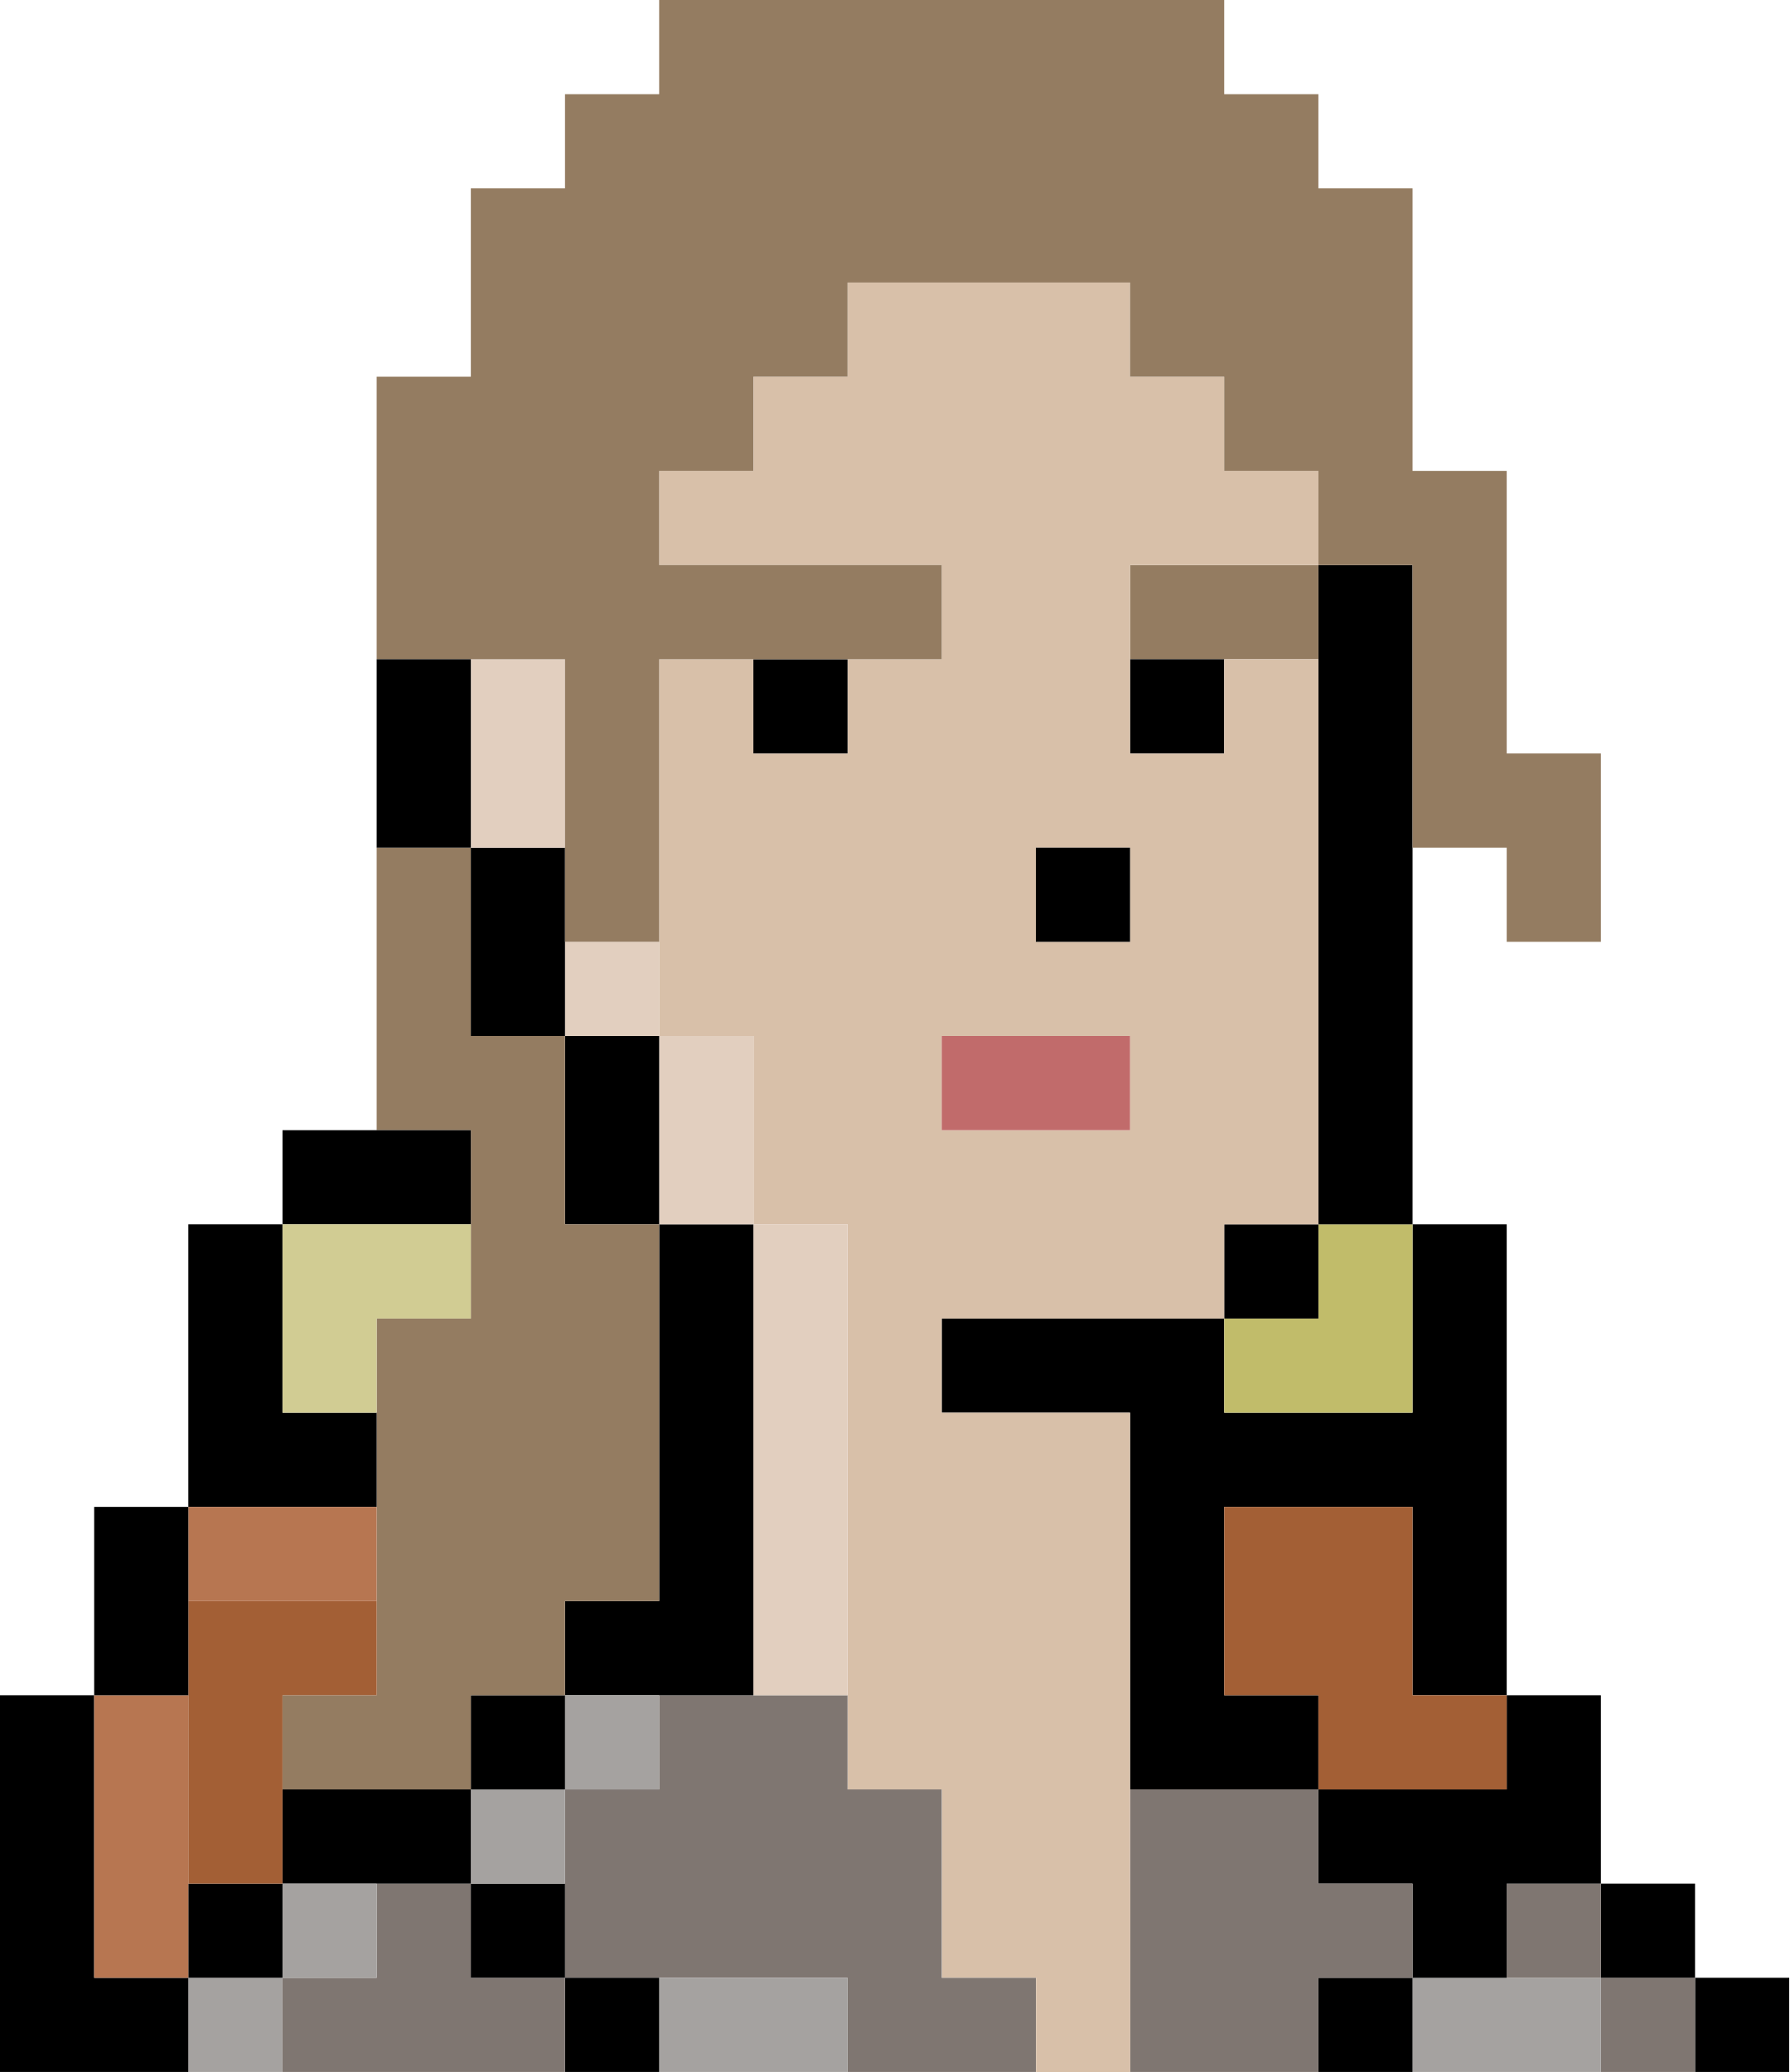
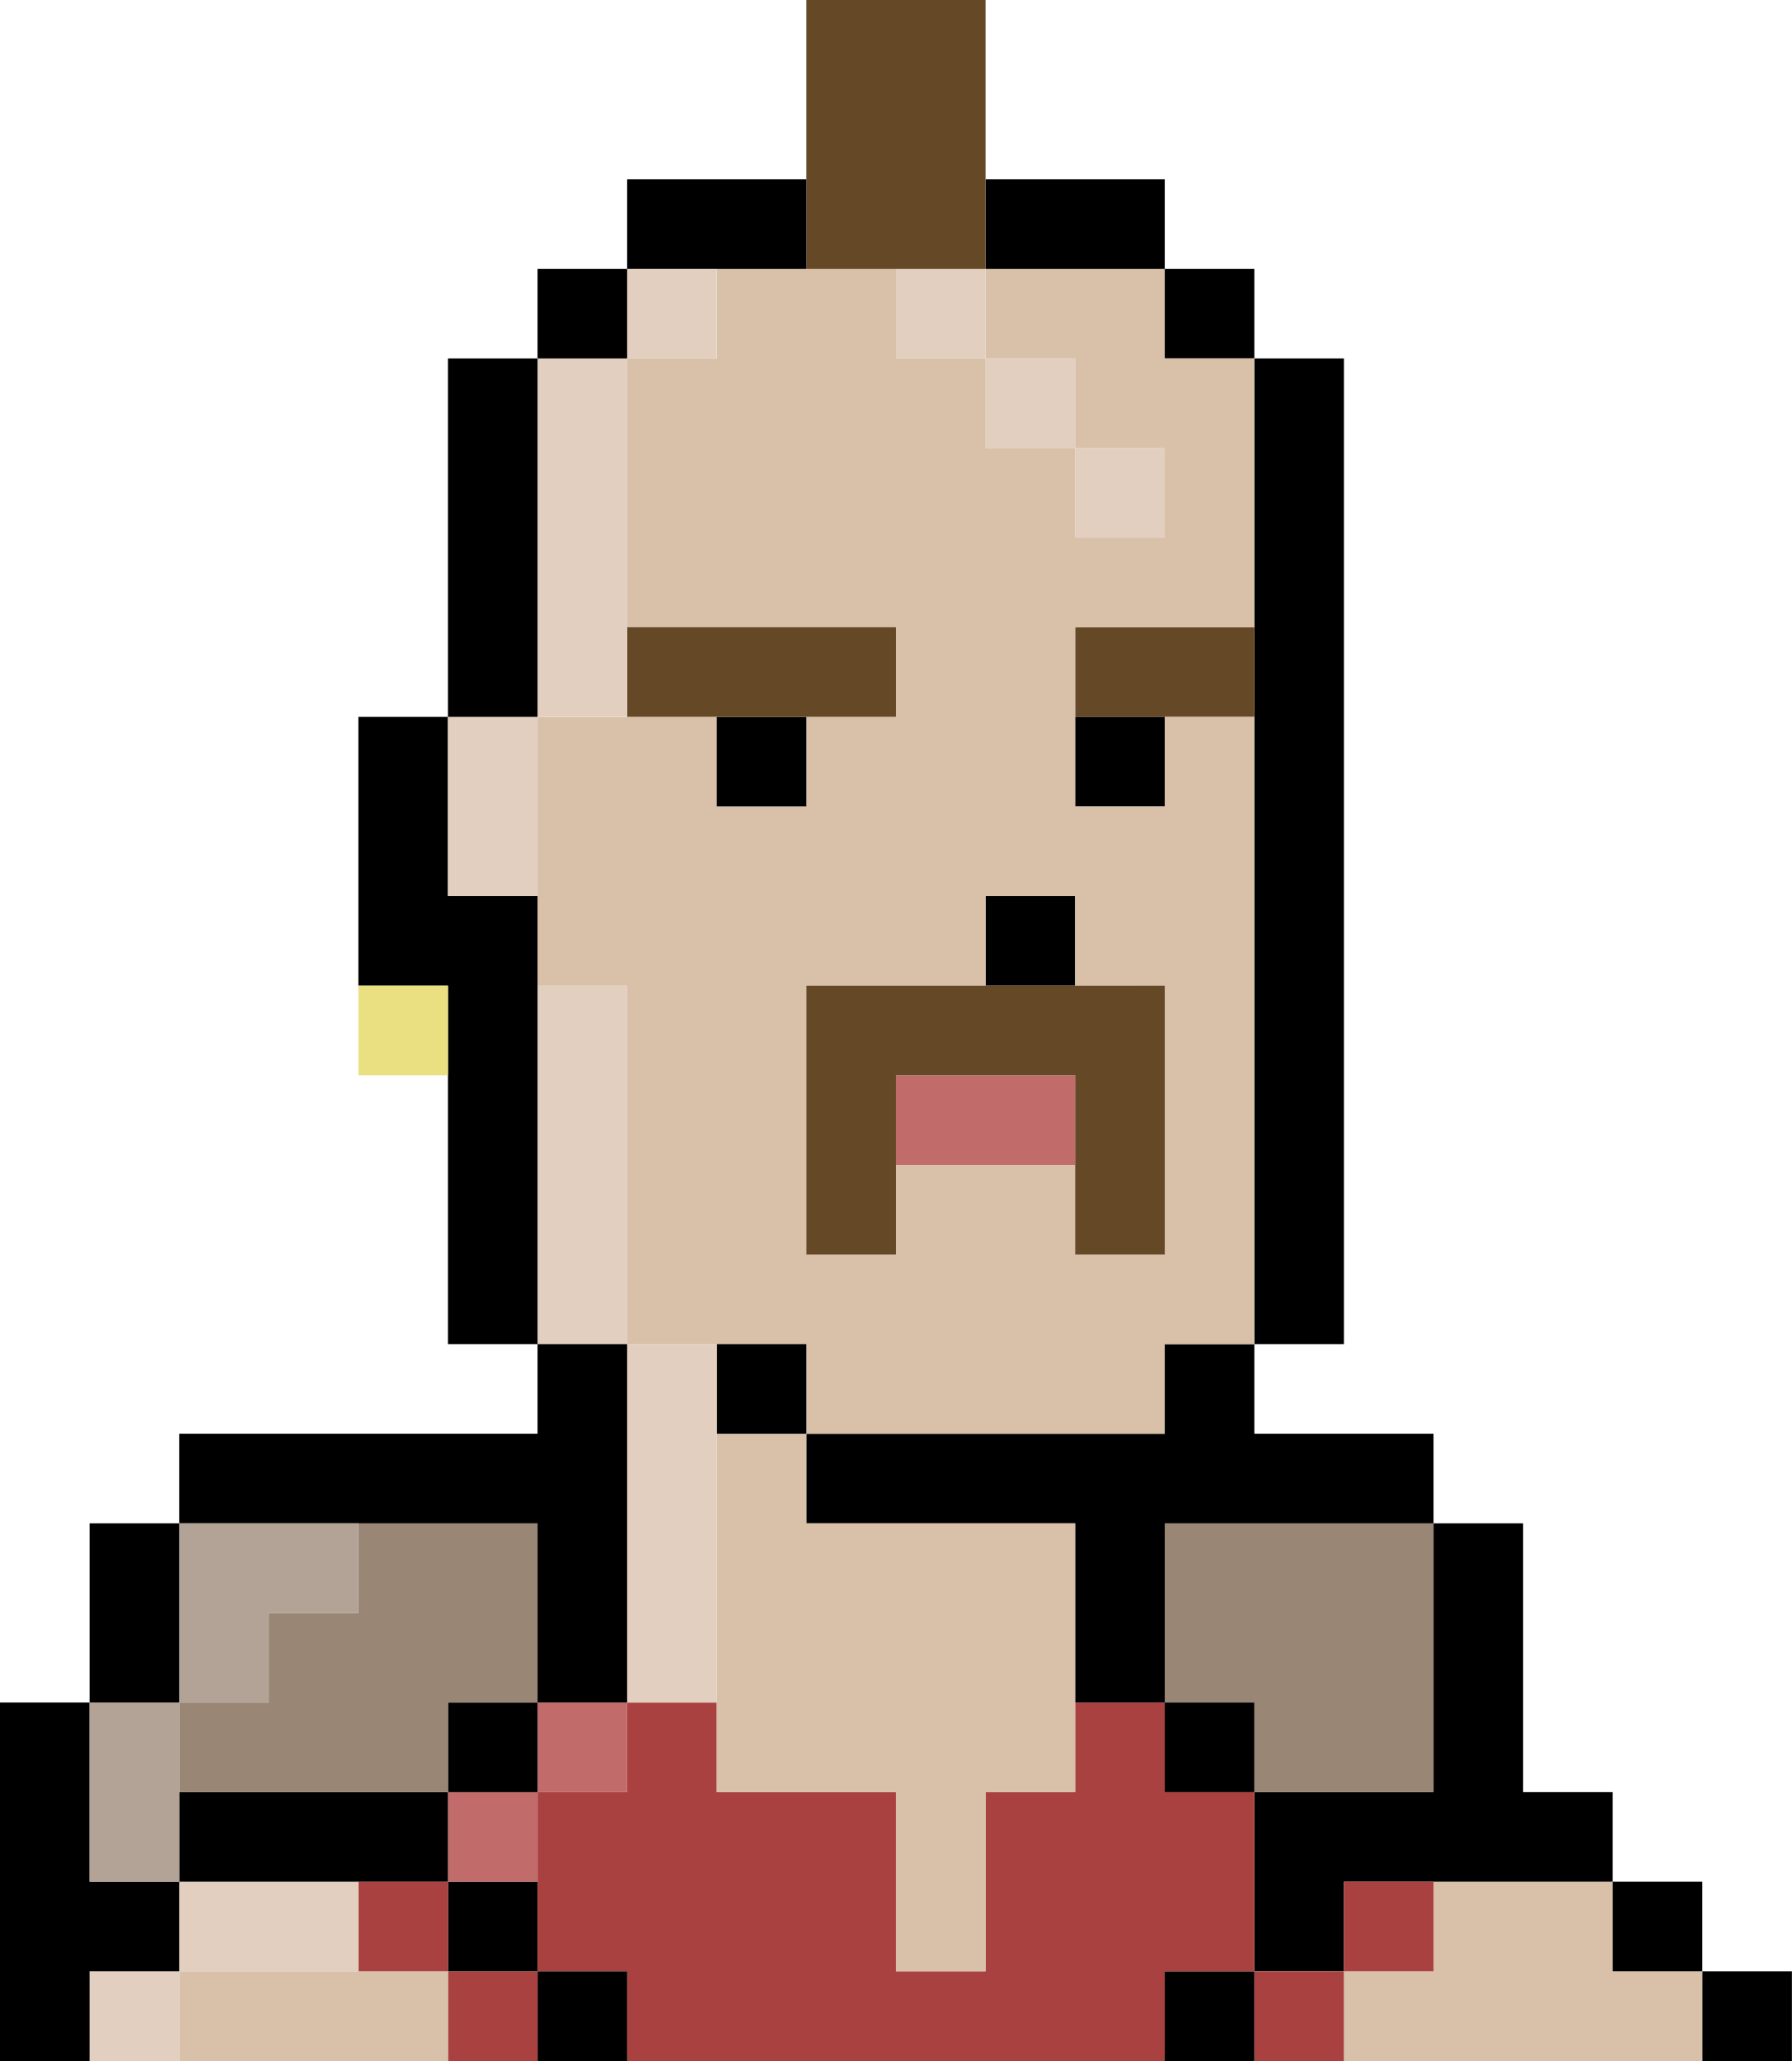
- <svg xmlns="http://www.w3.org/2000/svg" viewBox="0 0 382.29 442.66">
-   <g id="bfb80a80-2999-4f93-846e-b48af24add1c" data-name="Layer 2">
-     <g id="ab14ecfb-f0d5-47ef-a185-3aa5e3dcf0a4" data-name="Output">
+ <svg xmlns="http://www.w3.org/2000/svg" viewBox="0 0 402.41 462.78">
+   <g id="b66d7812-57db-43c3-b71d-9ff9ee65ce88" data-name="Layer 2">
+     <g id="e0d789e5-1fe0-4e57-95a8-e5f2da1ac583" data-name="Output">
      <g>
+         <rect x="382.29" y="442.66" width="20.12" height="20.12" />
+         <polygon points="362.17 442.65 362.17 422.53 342.05 422.53 321.93 422.53 321.93 442.65 301.81 442.65 301.81 462.78 321.93 462.78 342.05 462.78 362.17 462.78 382.29 462.78 382.29 442.65 362.17 442.65" style="fill: #d8c0a9" />
        <rect x="362.17" y="422.53" width="20.12" height="20.12" />
-         <rect x="342.05" y="422.53" width="20.12" height="20.12" style="fill: #7f7671" />
-         <rect x="342.05" y="402.41" width="20.12" height="20.12" />
-         <polygon points="321.93 422.54 301.81 422.54 301.81 442.65 321.93 442.65 342.05 442.65 342.05 422.54 321.93 422.54" style="fill: #a5a2a0" />
-         <rect x="321.93" y="402.41" width="20.12" height="20.12" style="fill: #7f7671" />
-         <polygon points="301.81 382.29 281.69 382.29 281.69 402.41 301.81 402.41 301.81 422.54 321.93 422.54 321.93 402.41 342.05 402.41 342.05 382.29 342.05 362.17 321.93 362.17 321.93 382.29 301.81 382.29" />
-         <polygon points="301.81 301.81 281.69 301.81 261.57 301.81 261.57 281.69 241.45 281.69 221.33 281.69 201.21 281.69 201.21 301.81 221.33 301.81 241.45 301.81 241.45 321.93 241.45 342.05 241.45 362.17 241.45 382.29 261.57 382.29 281.69 382.29 281.69 362.17 261.57 362.17 261.57 342.05 261.57 321.93 281.69 321.93 301.81 321.93 301.81 342.05 301.81 362.17 321.93 362.17 321.93 342.05 321.93 321.93 321.93 301.81 321.93 281.69 321.93 261.57 301.81 261.57 301.81 281.69 301.81 301.81" />
-         <rect x="281.69" y="422.53" width="20.12" height="20.12" />
-         <polygon points="301.81 422.54 301.81 402.41 281.69 402.41 281.69 382.29 261.57 382.29 241.45 382.29 241.45 402.41 241.45 422.54 241.45 442.65 261.57 442.65 281.69 442.65 281.69 422.54 301.81 422.54" style="fill: #7f7671" />
-         <polygon points="301.81 342.05 301.81 321.93 281.69 321.93 261.57 321.93 261.57 342.05 261.57 362.17 281.69 362.17 281.69 382.29 301.81 382.29 321.93 382.29 321.93 362.17 301.81 362.17 301.81 342.05" style="fill: #a35f35" />
-         <polygon points="281.69 281.69 261.57 281.69 261.57 301.81 281.69 301.81 301.81 301.81 301.81 281.69 301.81 261.57 281.69 261.57 281.69 281.69" style="fill: #c1bc6a" />
-         <polygon points="301.81 140.84 301.81 120.72 281.69 120.72 281.69 140.84 281.69 160.97 281.69 181.09 281.69 201.21 281.69 221.33 281.69 241.45 281.69 261.57 301.81 261.57 301.81 241.45 301.81 221.33 301.81 201.21 301.81 181.09 301.81 160.97 301.81 140.84" />
-         <rect x="261.57" y="261.57" width="20.12" height="20.12" />
-         <polygon points="261.57 120.72 241.45 120.72 241.45 140.84 261.57 140.84 281.69 140.84 281.69 120.72 261.57 120.72" style="fill: #947c61" />
-         <rect x="241.45" y="140.84" width="20.12" height="20.12" />
-         <path d="M241.45,402.41V301.81H201.21V281.69h60.36V261.57h20.12V140.84H261.57V161H241.45V120.72h40.24V100.6H261.57V80.48H241.45V60.36H181.09V80.48H161V100.6H140.84v20.12h60.37v20.12H181.09V161H161V140.84H140.84v80.49H161v40.24h20.12V382.29h20.12v40.24h20.12v20.13h20.12V402.41ZM201.21,221.33h40.24v20.12H201.21Zm40.24-20.12H221.33V181.09h20.12Z" style="fill: #d8c0a9" />
-         <polygon points="241.45 241.45 241.45 221.33 221.33 221.33 201.21 221.33 201.21 241.45 221.33 241.45 241.45 241.45" style="fill: #c16b6b" />
-         <rect x="221.33" y="181.09" width="20.12" height="20.12" />
-         <polygon points="201.21 422.54 201.21 402.41 201.21 382.29 181.09 382.29 181.09 362.17 160.97 362.17 140.84 362.17 140.84 382.29 120.72 382.29 120.72 402.41 120.72 422.54 140.84 422.54 160.97 422.54 181.09 422.54 181.09 442.65 201.21 442.65 221.33 442.65 221.33 422.54 201.21 422.54" style="fill: #7f7671" />
-         <polygon points="160.97 422.54 140.84 422.54 140.84 442.65 160.97 442.65 181.09 442.65 181.09 422.54 160.97 422.54" style="fill: #a5a2a0" />
-         <polygon points="160.97 301.81 160.97 321.93 160.97 342.05 160.97 362.17 181.09 362.17 181.09 342.05 181.09 321.93 181.09 301.81 181.09 281.69 181.09 261.57 160.97 261.57 160.97 281.69 160.97 301.81" style="fill: #e2cfbf" />
-         <rect x="160.97" y="140.84" width="20.12" height="20.12" />
-         <polygon points="140.84 281.69 140.84 301.81 140.84 321.93 140.84 342.05 120.72 342.05 120.72 362.17 140.84 362.17 160.97 362.17 160.97 342.05 160.97 321.93 160.97 301.81 160.97 281.69 160.97 261.57 140.84 261.57 140.84 281.69" />
-         <polygon points="140.84 261.57 160.97 261.57 160.97 241.45 160.97 221.33 140.84 221.33 140.84 241.45 140.84 261.57" style="fill: #e2cfbf" />
-         <rect x="120.72" y="422.53" width="20.12" height="20.12" />
-         <rect x="120.72" y="362.17" width="20.12" height="20.12" style="fill: #a5a2a0" />
-         <polygon points="120.72 241.45 120.72 261.57 140.84 261.57 140.84 241.45 140.84 221.33 120.72 221.33 120.72 241.45" />
-         <rect x="120.72" y="201.21" width="20.12" height="20.12" style="fill: #e2cfbf" />
-         <polygon points="100.6 422.54 100.6 402.41 80.48 402.41 80.48 422.54 60.36 422.54 60.36 442.65 80.48 442.65 100.6 442.65 120.72 442.65 120.72 422.54 100.6 422.54" style="fill: #7f7671" />
-         <rect x="100.6" y="402.41" width="20.12" height="20.12" />
-         <rect x="100.6" y="382.29" width="20.12" height="20.12" style="fill: #a5a2a0" />
-         <rect x="100.6" y="362.17" width="20.12" height="20.12" />
-         <polygon points="100.6 261.57 100.6 281.69 80.48 281.69 80.48 301.81 80.48 321.93 80.48 342.05 80.48 362.17 60.36 362.17 60.36 382.29 80.48 382.29 100.6 382.29 100.6 362.17 120.72 362.17 120.72 342.05 140.84 342.05 140.84 321.93 140.84 301.81 140.84 281.69 140.84 261.57 120.72 261.57 120.72 241.45 120.72 221.33 100.6 221.33 100.6 201.21 100.6 181.09 80.48 181.09 80.48 201.21 80.48 221.33 80.48 241.45 100.6 241.45 100.6 261.57" style="fill: #947c61" />
-         <polygon points="120.72 181.09 100.6 181.09 100.6 201.21 100.6 221.33 120.72 221.33 120.72 201.21 120.72 181.09" />
-         <polygon points="120.72 160.97 120.72 140.84 100.6 140.84 100.6 160.97 100.6 181.09 120.72 181.09 120.72 160.97" style="fill: #e2cfbf" />
-         <polygon points="120.72 140.84 120.72 160.97 120.72 181.09 120.72 201.21 140.84 201.21 140.84 181.09 140.84 160.97 140.84 140.84 160.97 140.84 181.09 140.84 201.21 140.84 201.21 120.72 181.09 120.72 160.97 120.72 140.84 120.72 140.84 100.6 160.97 100.6 160.97 80.48 181.09 80.48 181.09 60.36 201.21 60.36 221.33 60.36 241.45 60.36 241.45 80.48 261.57 80.48 261.57 100.6 281.69 100.6 281.69 120.72 301.81 120.72 301.81 140.84 301.81 160.97 301.81 181.09 321.93 181.09 321.93 201.21 342.05 201.21 342.05 181.09 342.05 160.97 321.93 160.97 321.93 140.84 321.93 120.72 321.93 100.6 301.81 100.6 301.81 80.48 301.81 60.36 301.81 40.24 281.69 40.24 281.69 20.12 261.57 20.12 261.57 0 241.45 0 221.33 0 201.21 0 181.09 0 160.97 0 140.84 0 140.84 20.12 120.72 20.12 120.72 40.24 100.6 40.24 100.6 60.36 100.6 80.48 80.48 80.48 80.48 100.6 80.48 120.72 80.48 140.84 100.6 140.84 120.72 140.84" style="fill: #947c61" />
-         <polygon points="80.48 382.29 60.36 382.29 60.36 402.41 80.48 402.41 100.6 402.41 100.6 382.29 80.48 382.29" />
-         <polygon points="100.6 261.57 100.6 241.45 80.48 241.45 60.36 241.45 60.36 261.57 80.48 261.57 100.6 261.57" />
-         <polygon points="100.6 160.97 100.6 140.84 80.48 140.84 80.48 160.97 80.48 181.09 100.6 181.09 100.6 160.97" />
-         <rect x="60.36" y="402.41" width="20.12" height="20.12" style="fill: #a5a2a0" />
-         <polygon points="80.48 321.93 80.48 301.81 60.36 301.81 60.36 281.69 60.36 261.57 40.24 261.57 40.24 281.69 40.24 301.81 40.24 321.93 60.36 321.93 80.48 321.93" />
-         <polygon points="60.36 301.81 80.48 301.81 80.48 281.69 100.6 281.69 100.6 261.57 80.48 261.57 60.36 261.57 60.36 281.69 60.36 301.81" style="fill: #d1cc93" />
-         <rect x="40.24" y="422.53" width="20.12" height="20.12" style="fill: #a5a2a0" />
-         <rect x="40.24" y="402.41" width="20.12" height="20.12" />
-         <polygon points="60.36 382.29 60.36 362.17 80.48 362.17 80.48 342.05 60.36 342.05 40.24 342.05 40.24 362.17 40.24 382.29 40.24 402.41 60.36 402.41 60.36 382.29" style="fill: #a35f35" />
-         <polygon points="60.36 342.05 80.48 342.05 80.48 321.93 60.36 321.93 40.24 321.93 40.24 342.05 60.36 342.05" style="fill: #b77651" />
-         <polygon points="20.12 422.54 20.12 402.41 20.12 382.29 20.12 362.17 0 362.17 0 382.29 0 402.41 0 422.54 0 442.65 20.12 442.65 40.24 442.65 40.24 422.54 20.12 422.54" />
-         <polygon points="20.12 402.41 20.12 422.54 40.24 422.54 40.24 402.41 40.24 382.29 40.24 362.17 20.12 362.17 20.12 382.29 20.12 402.41" style="fill: #b77651" />
-         <polygon points="40.24 342.05 40.24 321.93 20.12 321.93 20.12 342.05 20.12 362.17 40.24 362.17 40.24 342.05" />
+         <polygon points="321.93 382.29 321.93 402.41 301.81 402.41 281.69 402.41 281.69 422.53 281.69 442.65 301.81 442.65 301.81 422.53 321.93 422.53 342.05 422.53 362.17 422.53 362.17 402.41 342.05 402.41 342.05 382.29 342.05 362.17 342.05 342.05 321.93 342.05 321.93 362.17 321.93 382.29" />
+         <rect x="301.81" y="422.53" width="20.12" height="20.12" style="fill: #aa4141" />
+         <rect x="281.69" y="442.66" width="20.12" height="20.12" style="fill: #aa4141" />
+         <polygon points="281.69 342.05 261.57 342.05 261.57 362.17 261.57 382.29 281.69 382.29 281.69 402.41 301.81 402.41 321.93 402.41 321.93 382.29 321.93 362.17 321.93 342.05 301.81 342.05 281.69 342.05" style="fill: #998675" />
+         <polygon points="281.69 120.72 281.69 140.84 281.69 160.97 281.69 181.09 281.69 201.21 281.69 221.33 281.69 241.45 281.69 261.57 281.69 281.69 281.69 301.81 301.81 301.81 301.81 281.69 301.81 261.57 301.81 241.45 301.81 221.33 301.81 201.21 301.81 181.09 301.81 160.97 301.81 140.84 301.81 120.72 301.81 100.6 301.81 80.48 281.69 80.48 281.69 100.6 281.69 120.72" />
+         <rect x="261.57" y="442.66" width="20.12" height="20.12" />
+         <polygon points="281.69 442.65 281.69 422.53 281.69 402.41 261.57 402.41 261.57 382.29 241.45 382.29 241.45 402.41 221.33 402.41 221.33 422.53 221.33 442.65 201.21 442.65 201.21 422.53 201.21 402.41 181.09 402.41 160.97 402.41 160.97 382.29 140.84 382.29 140.84 402.41 120.72 402.41 120.72 422.53 120.72 442.65 140.84 442.65 140.84 462.78 160.97 462.78 181.09 462.78 201.21 462.78 221.33 462.78 241.45 462.78 261.57 462.78 261.57 442.65 281.69 442.65" style="fill: #aa4141" />
+         <rect x="261.57" y="382.29" width="20.12" height="20.12" />
+         <polygon points="261.57 321.93 241.45 321.93 221.33 321.93 201.21 321.93 181.09 321.93 181.09 342.05 201.21 342.05 221.33 342.05 241.45 342.05 241.45 362.17 241.45 382.29 261.57 382.29 261.57 362.17 261.57 342.05 281.69 342.05 301.81 342.05 321.93 342.05 321.93 321.93 301.81 321.93 281.69 321.93 281.69 301.81 261.57 301.81 261.57 321.93" />
+         <polygon points="261.57 140.84 241.45 140.84 241.45 160.97 261.57 160.97 281.69 160.97 281.69 140.84 261.57 140.84" style="fill: #654825" />
+         <rect x="261.57" y="60.36" width="20.12" height="20.12" />
+         <rect x="241.45" y="160.97" width="20.12" height="20.12" />
+         <rect x="241.45" y="100.6" width="20.12" height="20.12" style="fill: #e2cfbf" />
+         <polygon points="241.45 342.05 221.33 342.05 201.21 342.05 181.09 342.05 181.09 321.93 160.97 321.93 160.97 342.05 160.97 362.17 160.97 382.29 160.97 402.41 181.09 402.41 201.21 402.41 201.21 422.53 201.21 442.65 221.33 442.65 221.33 422.53 221.33 402.41 241.45 402.41 241.45 382.29 241.45 362.17 241.45 342.05" style="fill: #d8c0a9" />
+         <polygon points="221.33 241.45 201.21 241.45 201.21 261.57 221.33 261.57 241.45 261.57 241.45 241.45 221.33 241.45" style="fill: #c16b6b" />
+         <rect x="221.33" y="201.21" width="20.12" height="20.12" />
+         <rect x="221.33" y="80.48" width="20.12" height="20.12" style="fill: #e2cfbf" />
+         <path d="M221.33,60.36V80.48h20.12V100.6h20.12v20.12H241.45V100.6H221.33V80.48H201.21V60.36H161V80.48H140.84v60.36h60.37V161H181.09v20.12H161V161H120.72v60.36h20.12v80.48h40.25v20.12h80.48V301.81h20.12V161H261.57v20.12H241.45V140.84h40.24V80.48H261.57V60.36H221.33Zm40.24,161v60.36H241.45V261.57H201.21v20.12H181.09V221.33h40.24V201.21h20.12v20.12Z" style="fill: #d8c0a9" />
+         <polygon points="241.45 60.36 261.57 60.36 261.57 40.24 241.45 40.24 221.33 40.24 221.33 60.36 241.45 60.36" />
+         <polygon points="201.21 221.33 181.09 221.33 181.09 241.45 181.09 261.57 181.09 281.69 201.21 281.69 201.21 261.57 201.21 241.45 221.33 241.45 241.45 241.45 241.45 261.57 241.45 281.69 261.57 281.69 261.57 261.57 261.57 241.45 261.57 221.33 241.45 221.33 221.33 221.33 201.21 221.33" style="fill: #654825" />
+         <rect x="201.21" y="60.36" width="20.12" height="20.12" style="fill: #e2cfbf" />
+         <polygon points="201.21 60.36 221.33 60.36 221.33 40.24 221.33 20.12 221.33 0 201.21 0 181.09 0 181.09 20.12 181.09 40.24 181.09 60.36 201.21 60.36" style="fill: #654825" />
+         <rect x="160.97" y="301.81" width="20.12" height="20.12" />
+         <rect x="160.97" y="160.97" width="20.12" height="20.12" />
+         <polygon points="181.09 160.97 201.21 160.97 201.21 140.84 181.09 140.84 160.97 140.84 140.84 140.84 140.84 160.97 160.97 160.97 181.09 160.97" style="fill: #654825" />
+         <polygon points="181.09 60.36 181.09 40.24 160.97 40.24 140.84 40.24 140.84 60.36 160.97 60.36 181.09 60.36" />
+         <polygon points="160.97 342.05 160.97 321.93 160.97 301.81 140.84 301.81 140.84 321.93 140.84 342.05 140.84 362.17 140.84 382.29 160.97 382.29 160.97 362.17 160.97 342.05" style="fill: #e2cfbf" />
+         <rect x="140.84" y="60.36" width="20.12" height="20.12" style="fill: #e2cfbf" />
+         <rect x="120.72" y="442.66" width="20.12" height="20.12" />
+         <rect x="120.72" y="382.29" width="20.12" height="20.12" style="fill: #c16b6b" />
+         <polygon points="140.84 281.69 140.84 261.57 140.84 241.45 140.84 221.33 120.72 221.33 120.72 241.45 120.72 261.57 120.72 281.69 120.72 301.81 140.84 301.81 140.84 281.69" style="fill: #e2cfbf" />
+         <polygon points="120.72 120.72 120.72 140.84 120.72 160.97 140.84 160.97 140.84 140.84 140.84 120.72 140.84 100.6 140.84 80.48 120.72 80.48 120.72 100.6 120.72 120.72" style="fill: #e2cfbf" />
+         <rect x="120.72" y="60.36" width="20.12" height="20.12" />
+         <rect x="100.6" y="442.66" width="20.12" height="20.12" style="fill: #aa4141" />
+         <rect x="100.6" y="422.53" width="20.12" height="20.12" />
+         <rect x="100.6" y="402.41" width="20.12" height="20.12" style="fill: #c16b6b" />
+         <rect x="100.6" y="382.29" width="20.12" height="20.12" />
+         <polygon points="120.72 261.57 120.72 241.45 120.72 221.33 120.72 201.21 100.6 201.21 100.6 181.09 100.6 160.97 80.48 160.97 80.48 181.09 80.48 201.21 80.48 221.33 100.6 221.33 100.6 241.45 100.6 261.57 100.6 281.69 100.6 301.81 120.72 301.81 120.72 281.69 120.72 261.57" />
+         <polygon points="100.6 201.21 120.72 201.21 120.72 181.09 120.72 160.97 100.6 160.97 100.6 181.09 100.6 201.21" style="fill: #e2cfbf" />
+         <polygon points="120.72 140.84 120.72 120.72 120.72 100.6 120.72 80.48 100.6 80.48 100.6 100.6 100.6 120.72 100.6 140.84 100.6 160.97 120.72 160.97 120.72 140.84" />
+         <polygon points="80.48 442.65 60.36 442.65 40.24 442.65 40.24 462.78 60.36 462.78 80.48 462.78 100.6 462.78 100.6 442.65 80.48 442.65" style="fill: #d8c0a9" />
+         <rect x="80.48" y="422.53" width="20.12" height="20.12" style="fill: #aa4141" />
+         <rect x="80.48" y="221.33" width="20.12" height="20.12" style="fill: #eae081" />
+         <polygon points="60.36 422.53 40.24 422.53 40.24 442.65 60.36 442.65 80.48 442.65 80.48 422.53 60.36 422.53" style="fill: #e2cfbf" />
+         <polygon points="80.48 422.53 100.6 422.53 100.6 402.41 80.48 402.41 60.36 402.41 40.24 402.41 40.24 422.53 60.36 422.53 80.48 422.53" />
+         <polygon points="80.48 402.41 100.6 402.41 100.6 382.29 120.72 382.29 120.72 362.17 120.72 342.05 100.6 342.05 80.48 342.05 80.48 362.17 60.36 362.17 60.36 382.29 40.24 382.29 40.24 402.41 60.36 402.41 80.48 402.41" style="fill: #998675" />
+         <polygon points="80.48 342.05 100.6 342.05 120.72 342.05 120.72 362.17 120.72 382.29 140.84 382.29 140.84 362.17 140.84 342.05 140.84 321.93 140.84 301.81 120.72 301.81 120.72 321.93 100.6 321.93 80.48 321.93 60.36 321.93 40.24 321.93 40.24 342.05 60.36 342.05 80.48 342.05" />
+         <polygon points="40.24 382.29 60.36 382.29 60.36 362.17 80.48 362.17 80.48 342.05 60.36 342.05 40.24 342.05 40.24 362.17 40.24 382.29" style="fill: #b2a396" />
+         <rect x="20.12" y="442.66" width="20.12" height="20.12" style="fill: #e2cfbf" />
+         <polygon points="40.24 442.65 40.24 422.53 20.12 422.53 20.12 402.41 20.12 382.29 0 382.29 0 402.41 0 422.53 0 442.65 0 462.78 20.12 462.78 20.12 442.65 40.24 442.65" />
+         <polygon points="20.12 422.53 40.24 422.53 40.24 402.41 40.24 382.29 20.12 382.29 20.12 402.41 20.12 422.53" style="fill: #b2a396" />
+         <polygon points="40.24 362.17 40.24 342.05 20.12 342.05 20.12 362.17 20.12 382.29 40.24 382.29 40.24 362.17" />
      </g>
    </g>
  </g>
</svg>
